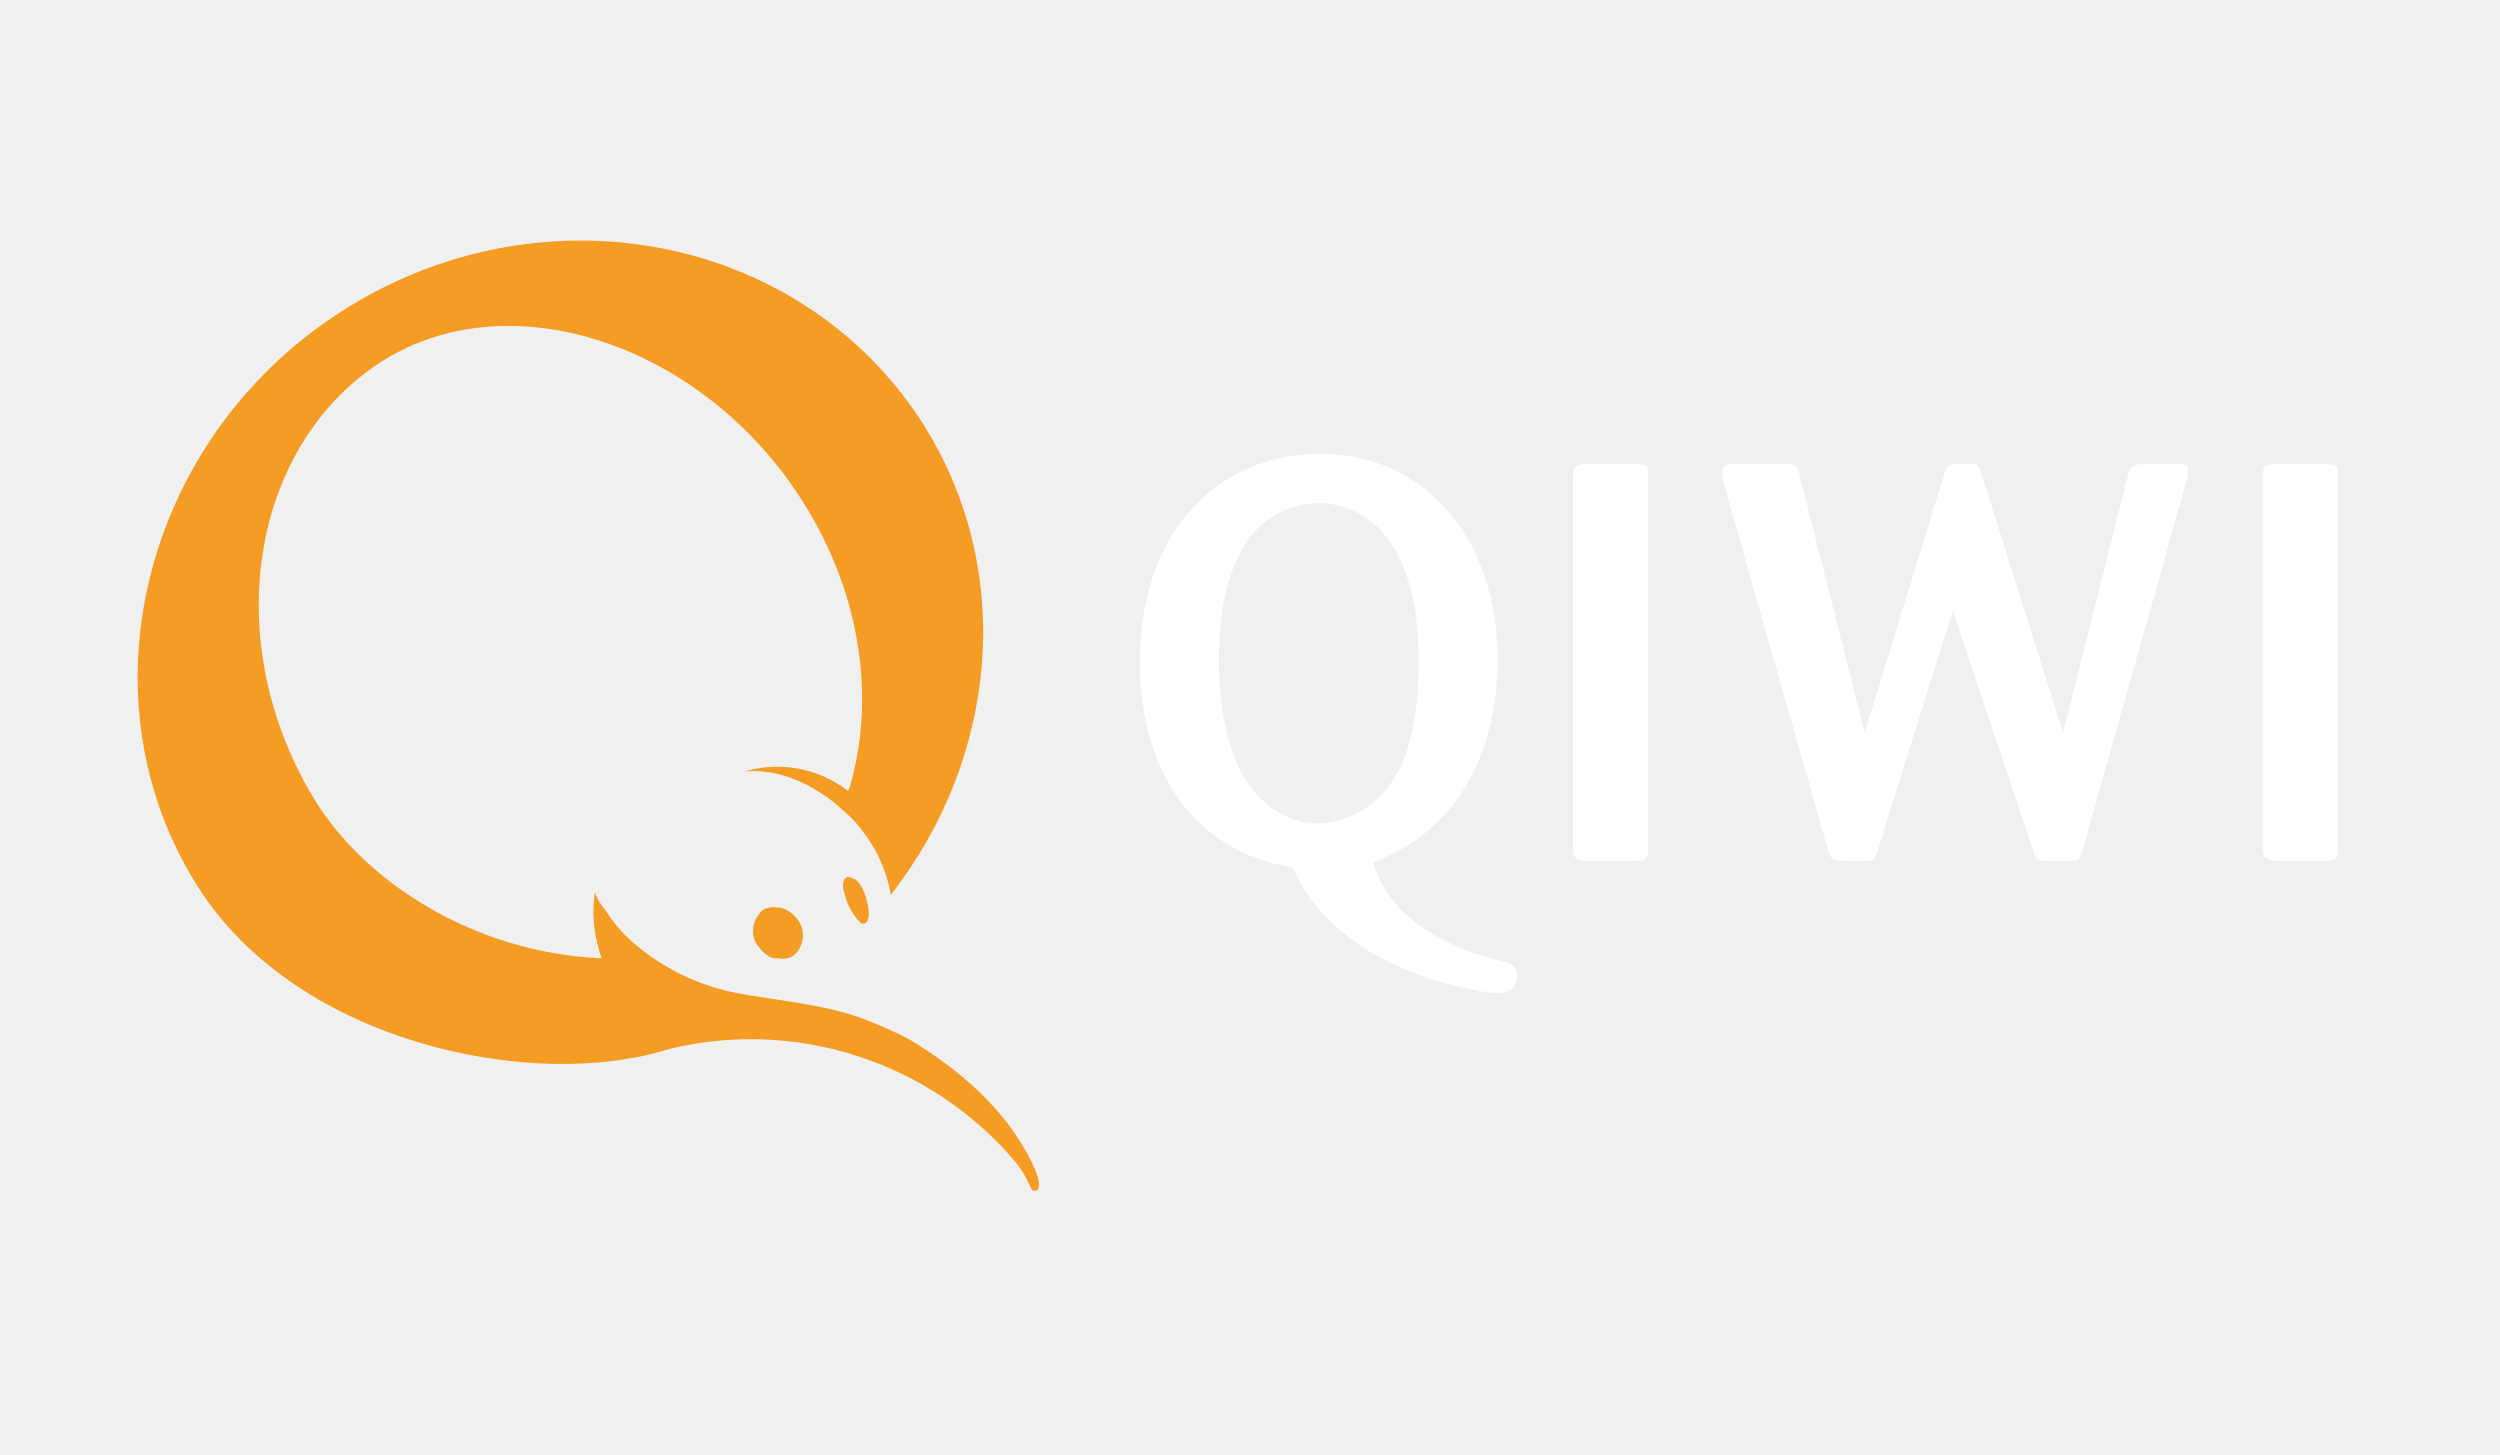
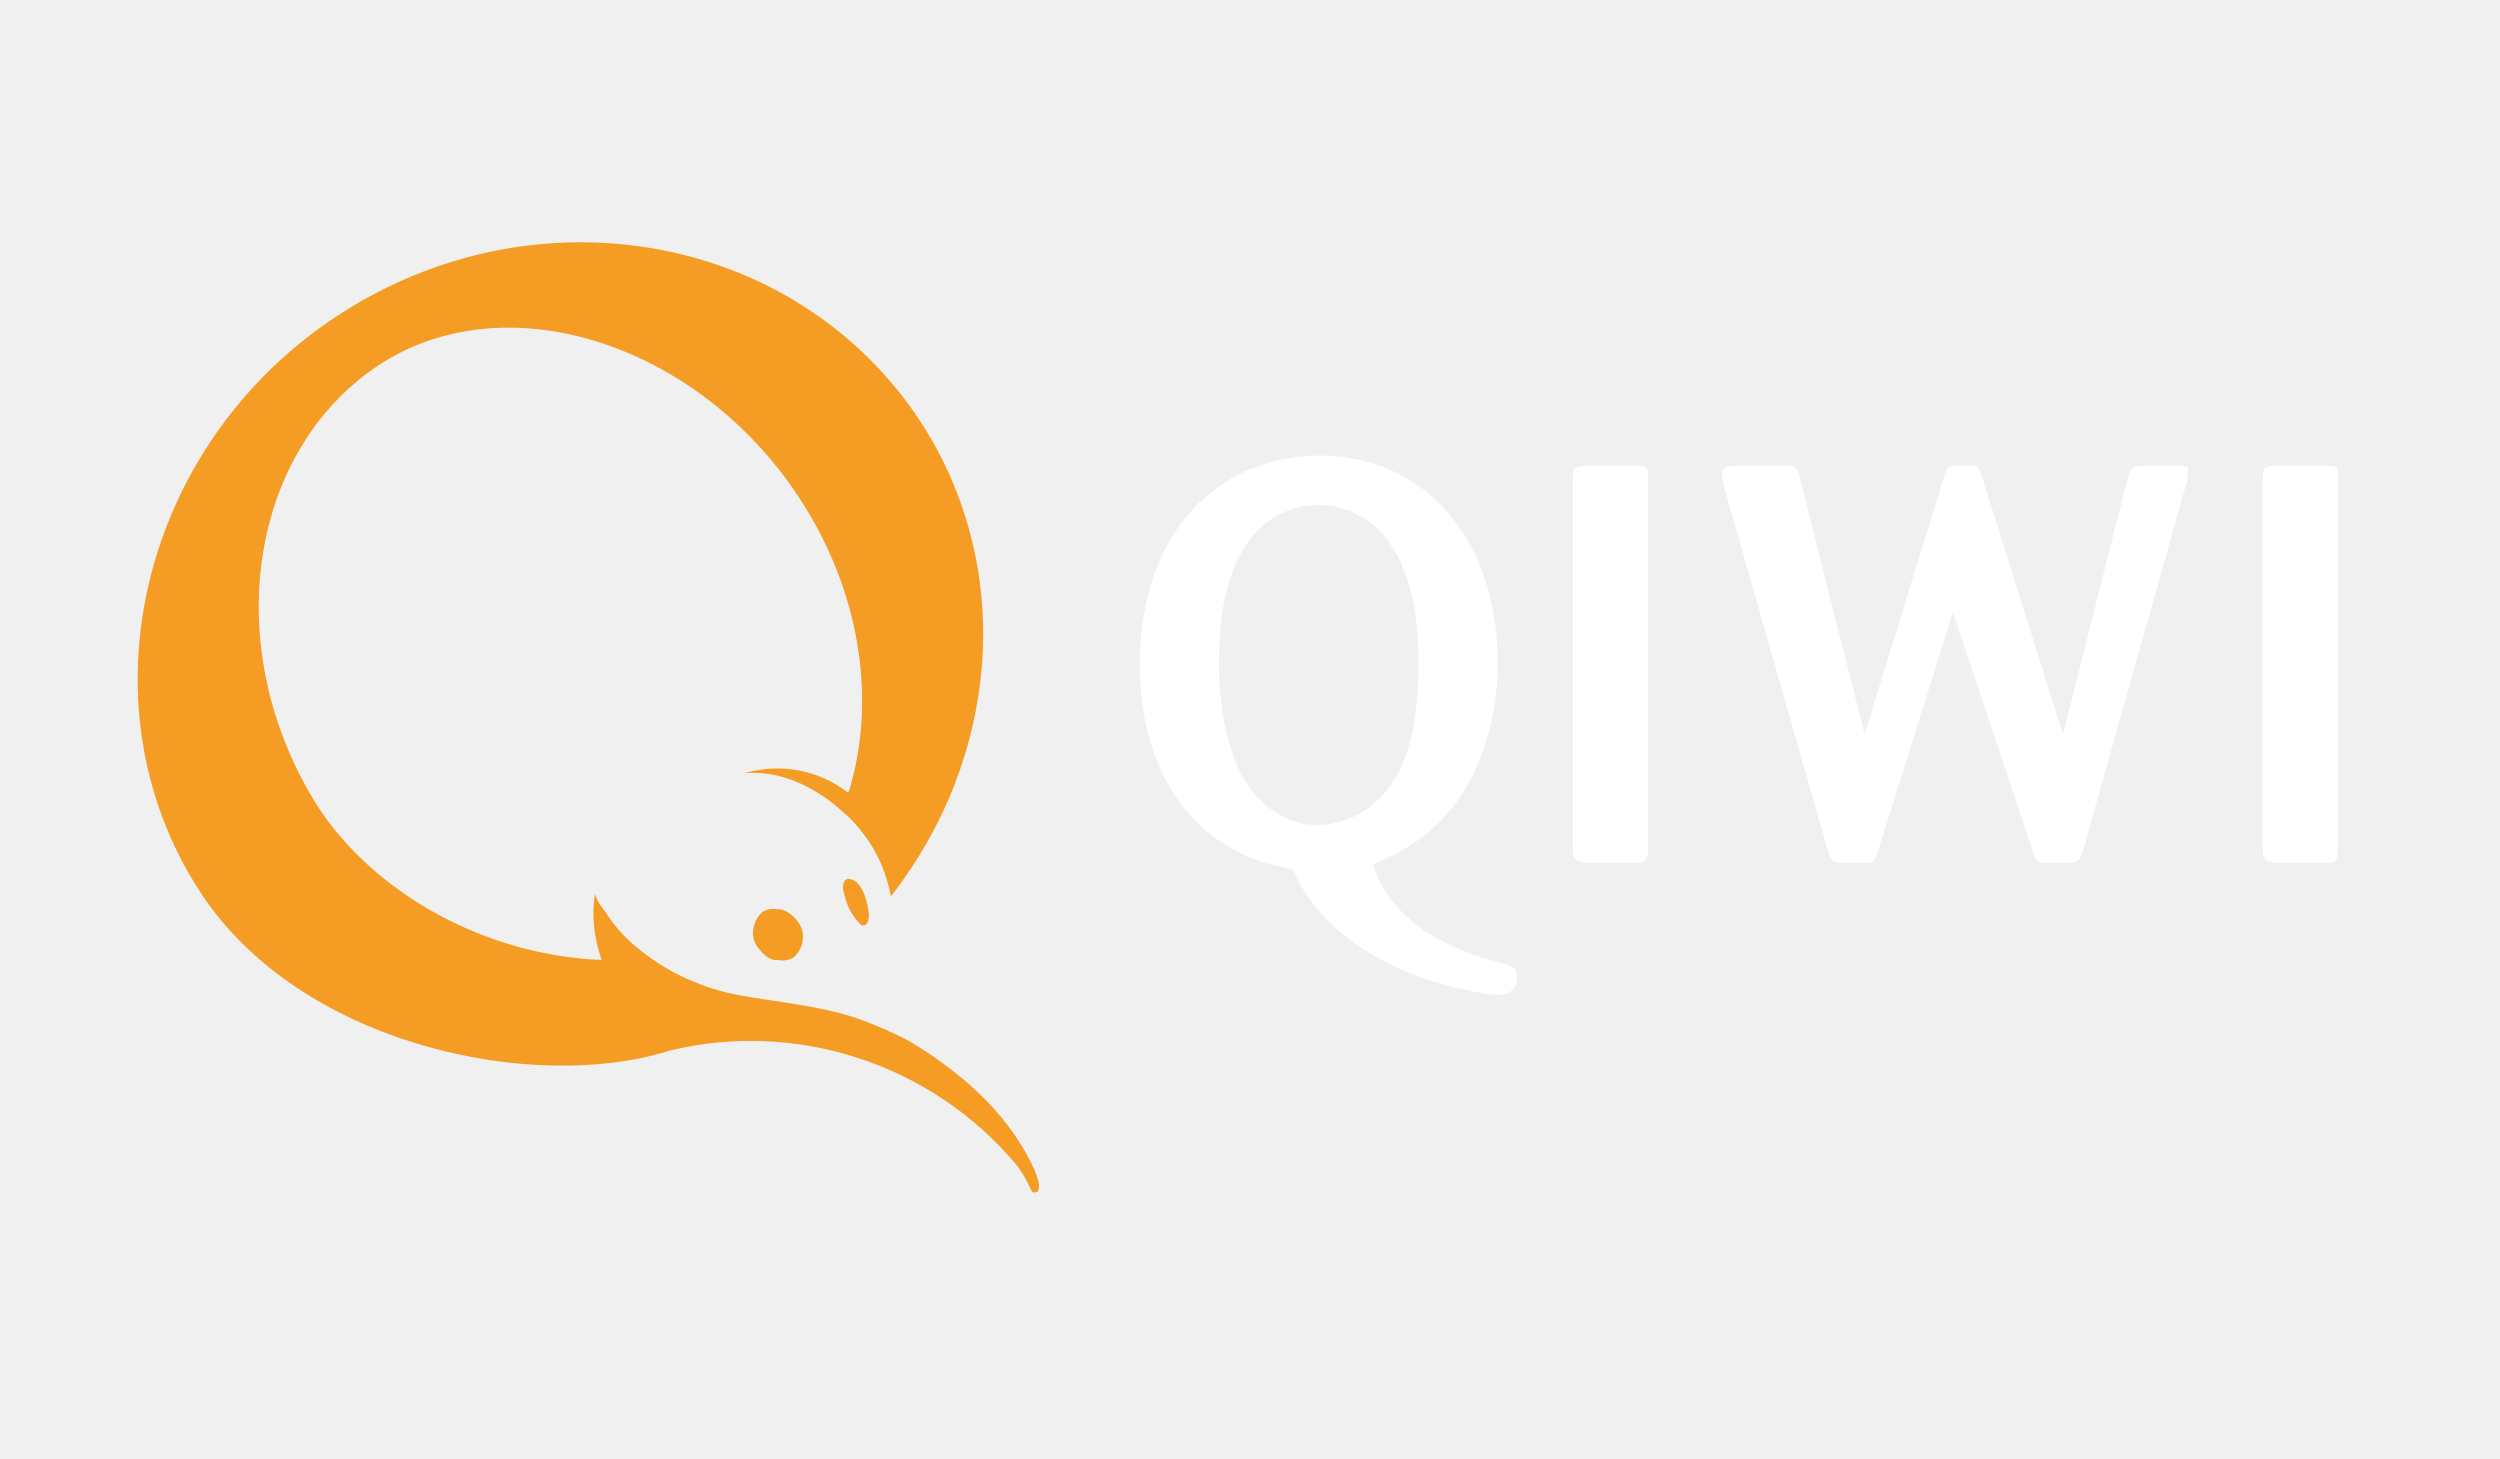
- <svg xmlns="http://www.w3.org/2000/svg" version="1.1" id="Layer_1" x="0px" y="0px" viewBox="0 0 192.8 112.2" style="enable-background:new 0 0 192.8 112.2;" xml:space="preserve">
+ <svg xmlns="http://www.w3.org/2000/svg" version="1.1" id="Layer_1" x="0px" y="0px" viewBox="0 0 192.8 112.2" style="enable-background:new 0 0 192.8 112.2;" xml:space="preserve" width="192" height="112">
  <style type="text/css">
	.st0{display:none;fill:#FFFFFF;}
	.st1{fill:#FFFFFF;}
	.st2{fill:#F59C24;}
</style>
  <polygon class="st0" points="0,0 192.8,0 192.8,112.2 0,112.2 0,0 " />
  <path id="russia_word" class="st1" d="M179.5,35.8h-4.1c-0.8,0-0.9,0.3-0.9,0.9v28.7c0,0.8,0.3,0.9,0.9,1h4c0.6,0,0.9-0.1,0.9-1  V36.7C180.4,35.9,180.2,35.8,179.5,35.8z M126.3,35.8h-4.1c-0.8,0-0.9,0.3-0.9,0.9v28.7c0,0.8,0.3,0.9,0.9,1h4c0.6,0,0.9-0.1,0.9-1  V36.7C127.2,35.9,126.9,35.8,126.3,35.8z M115.3,74c-2.6-0.7-8-2.6-9.4-7.5c7.8-2.9,9.6-10.4,9.6-15.6c0-9.4-5.6-15.9-13.7-15.9  c-7.5,0-13.9,5.5-13.9,16.2c0,7,3.2,14.3,11.8,15.7c3.6,8.3,14.9,9.7,15.8,9.7c1.2,0,1.5-0.8,1.5-1.3C117,74.4,116.4,74.2,115.3,74  L115.3,74z M101.7,63.5c-0.6,0-3.6,0-5.8-3.6C94.4,57.2,94,53.6,94,51c0-2.9,0.4-6.4,1.9-8.8c1.2-2.1,3.4-3.4,5.8-3.4  c2.3,0,4.5,1.3,5.7,3.3c1.8,2.8,2,6.7,2,8.8c0,2.5-0.2,6.2-1.7,8.8C106.5,61.9,104.3,63.4,101.7,63.5L101.7,63.5z M168,35.8h-2.9  c-0.6,0-0.8,0.2-1,0.9l-5,19.8l-6.2-19.7c-0.3-0.8-0.3-0.9-0.6-1h-1.6c-0.5,0-0.6,0.2-0.8,0.9l-6.1,19.8l-5-19.8  c-0.2-0.9-0.4-0.9-1.1-0.9h-4.1c-0.4,0-0.8,0.1-0.8,0.7c0,0.2,0.1,0.5,0.1,0.7l8.1,28.4c0.2,0.7,0.4,0.8,1.2,0.8s1.8,0,1.9,0  c0.4,0,0.5-0.2,0.7-0.8l5.8-18.5l6.2,18.5c0.2,0.7,0.4,0.8,0.8,0.8h2.1c0.6,0,0.7-0.2,0.9-0.8l8-28.4c0.1-0.3,0.1-0.5,0.1-0.8  C168.9,35.8,168.5,35.8,168,35.8z" />
  <path id="sign" class="st2" d="M65.7,67.7c-0.7-0.3-0.8,0.6-0.6,1.1c0.2,0.9,0.6,1.7,1.3,2.4c0.4,0.2,0.8-0.3,0.5-1.5  C66.8,69.1,66.4,67.9,65.7,67.7z M60.2,70L60.2,70L60.2,70h-0.1l0,0H60c-0.4-0.1-0.9,0-1.2,0.2c-0.8,0.7-1,2-0.3,2.8  c0.3,0.4,0.7,0.8,1.2,0.9h0.1h0.1l0,0H60c0.4,0.1,0.9,0,1.2-0.2c0.8-0.7,1-1.9,0.3-2.8C61.2,70.5,60.7,70.1,60.2,70z M79.5,89.5  c-2-4-5.5-7-9.3-9.3c-1.3-0.7-2.7-1.3-4.1-1.8c-3-1-5.9-1.2-9.2-1.8c-2.6-0.5-5.1-1.6-7.2-3.2c-1.2-0.9-2.2-1.9-3-3.2  c-0.2-0.2-0.9-1.2-0.8-1.5c-0.3,1.7-0.1,3.5,0.5,5.2c-9.8-0.4-18.4-5.9-22.3-12.5c-7.2-12.1-4.7-26.8,5-33.3s24.4-1.9,32.3,9.8  c5,7.4,6.2,15.9,4.1,22.9l-0.1,0.2c-2.3-1.8-5.3-2.3-8-1.5c4.2-0.4,7.5,2.9,7.5,2.9c0.5,0.4,1,0.9,1.4,1.4l0.3,0.4  c1.1,1.4,1.8,3.1,2.1,4.8c8.3-10.6,9.7-25.2,2.3-36.6c-9.5-14.5-29.5-18.2-44.8-8.3S6,54.1,15.4,68.6c7.7,11.9,25.8,15.6,36.2,12.3  c9.8-2.4,20.2,1,26.7,8.7c0.5,0.6,0.9,1.3,1.2,2c0.1,0.2,0.2,0.3,0.4,0.2c0,0,0,0,0.1,0C80.1,91.6,80.4,91.3,79.5,89.5z" />
</svg>
